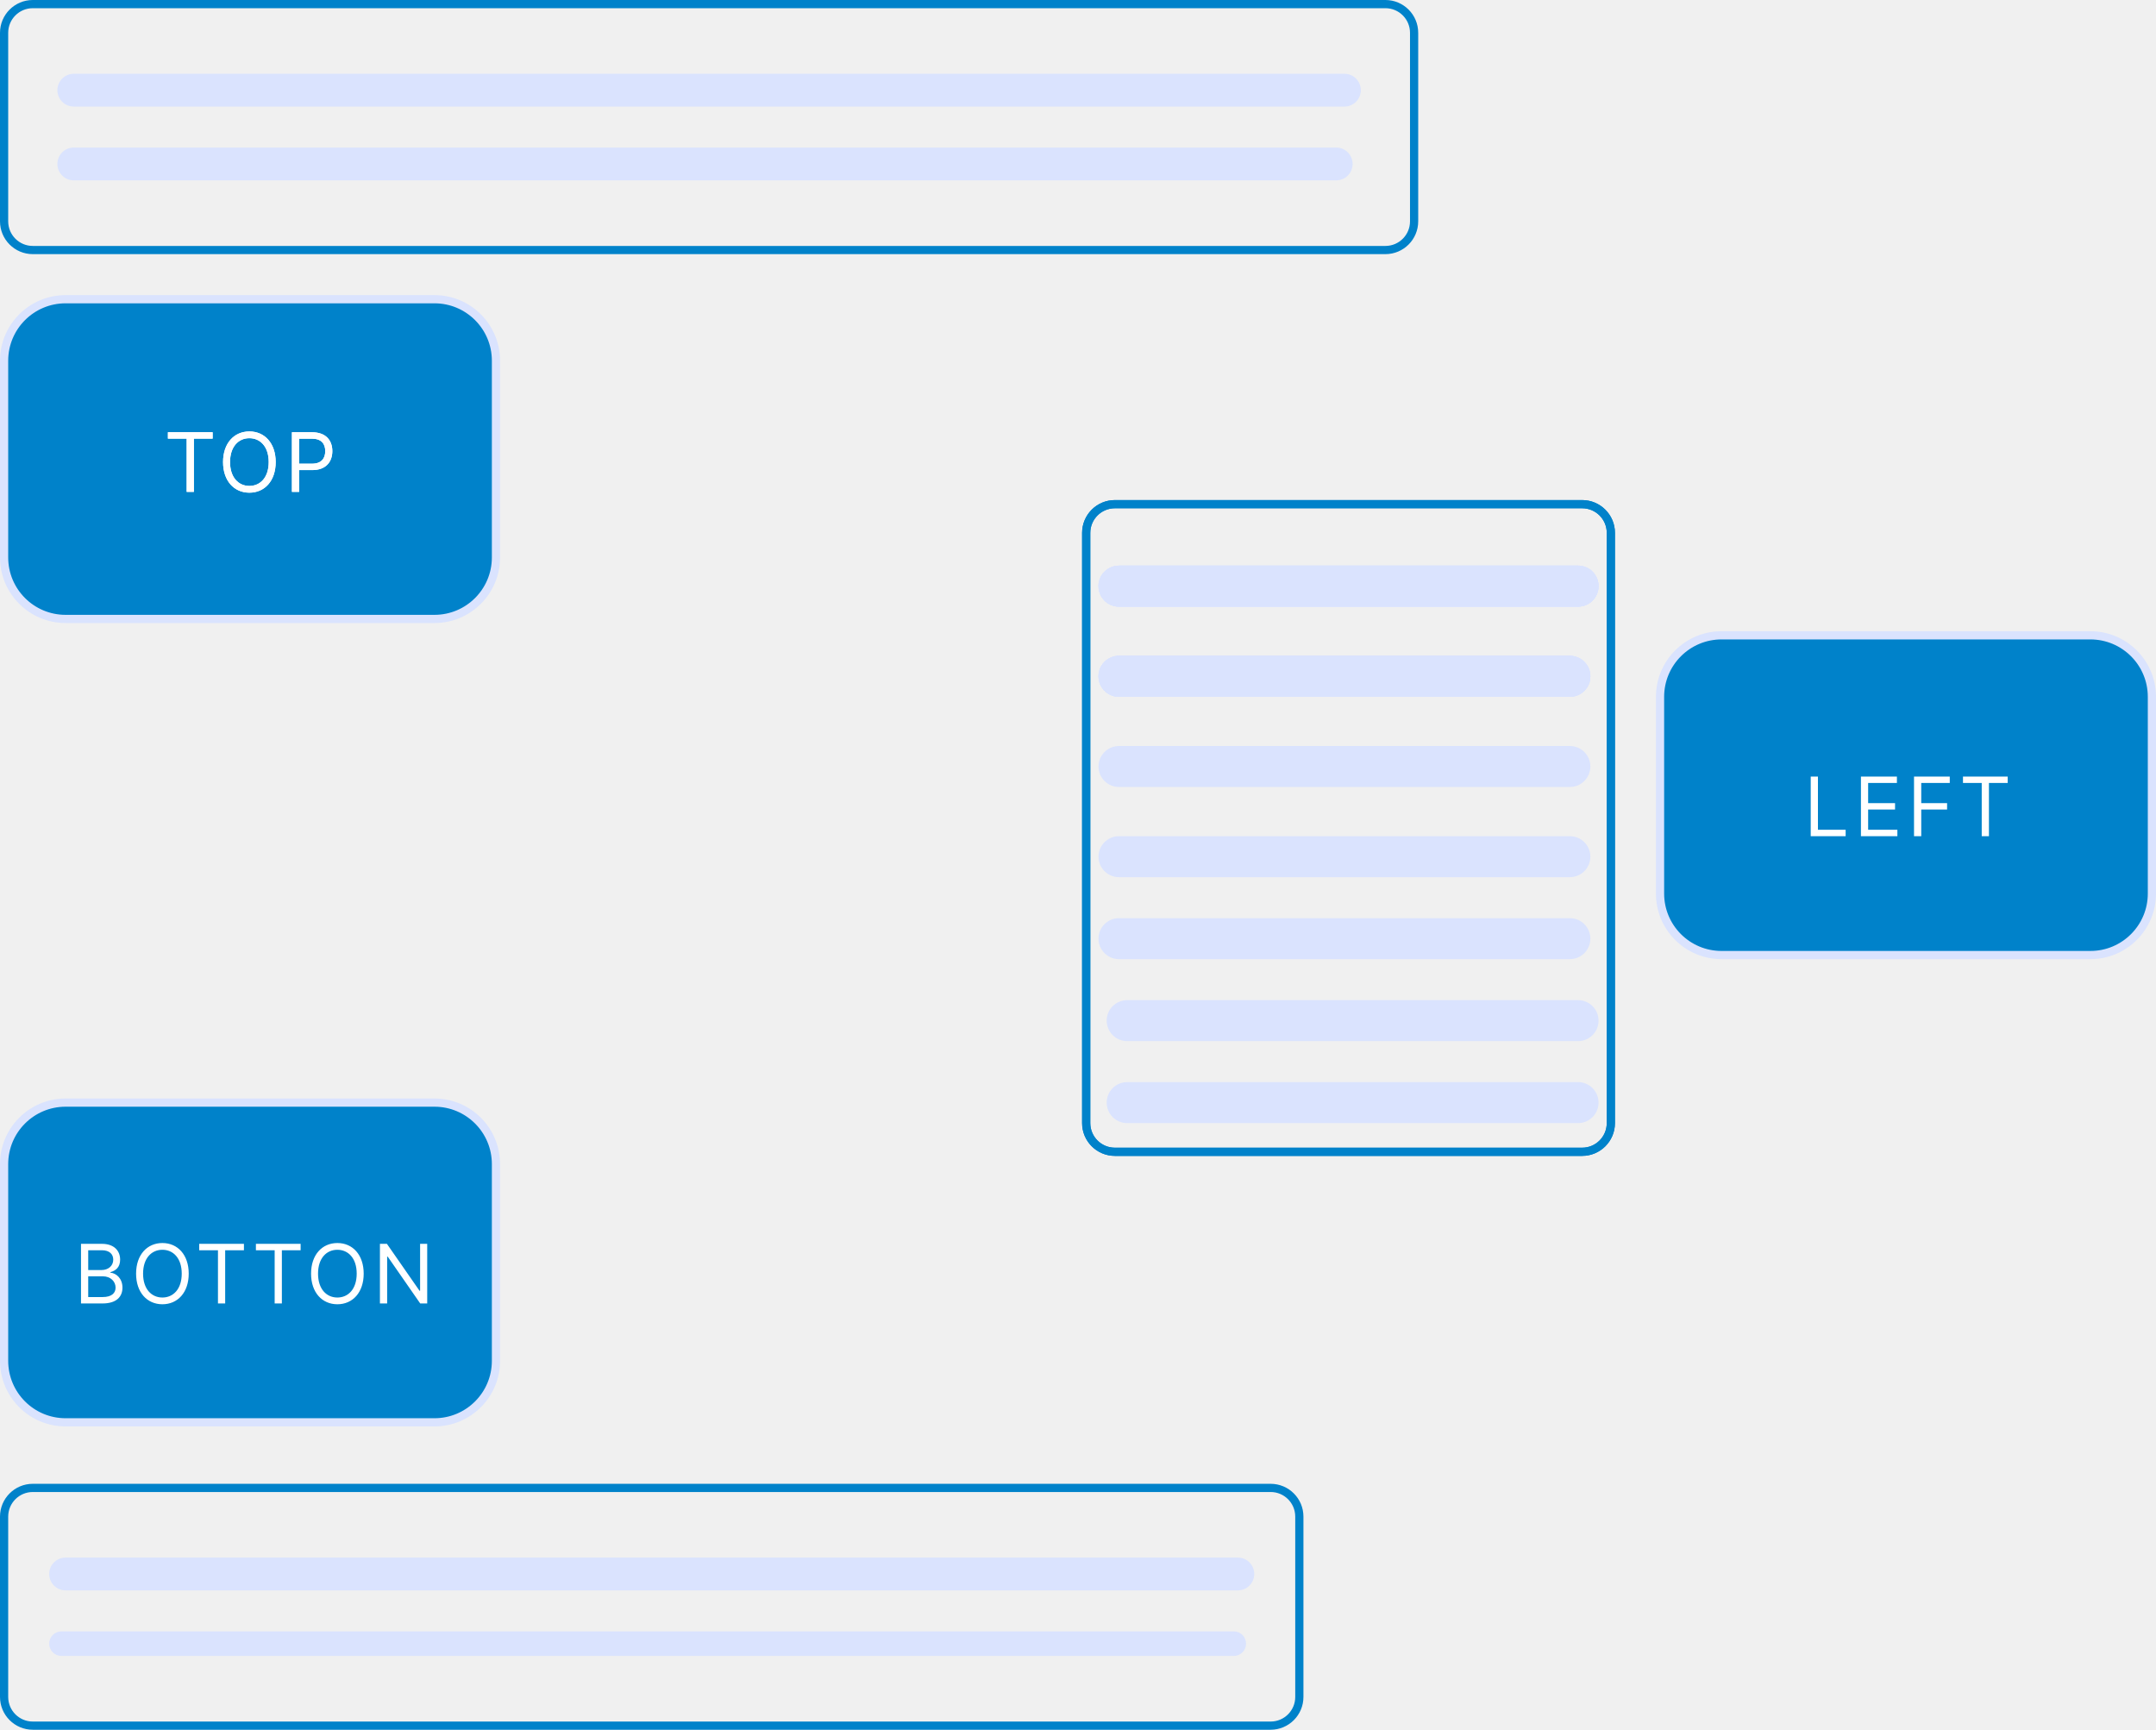
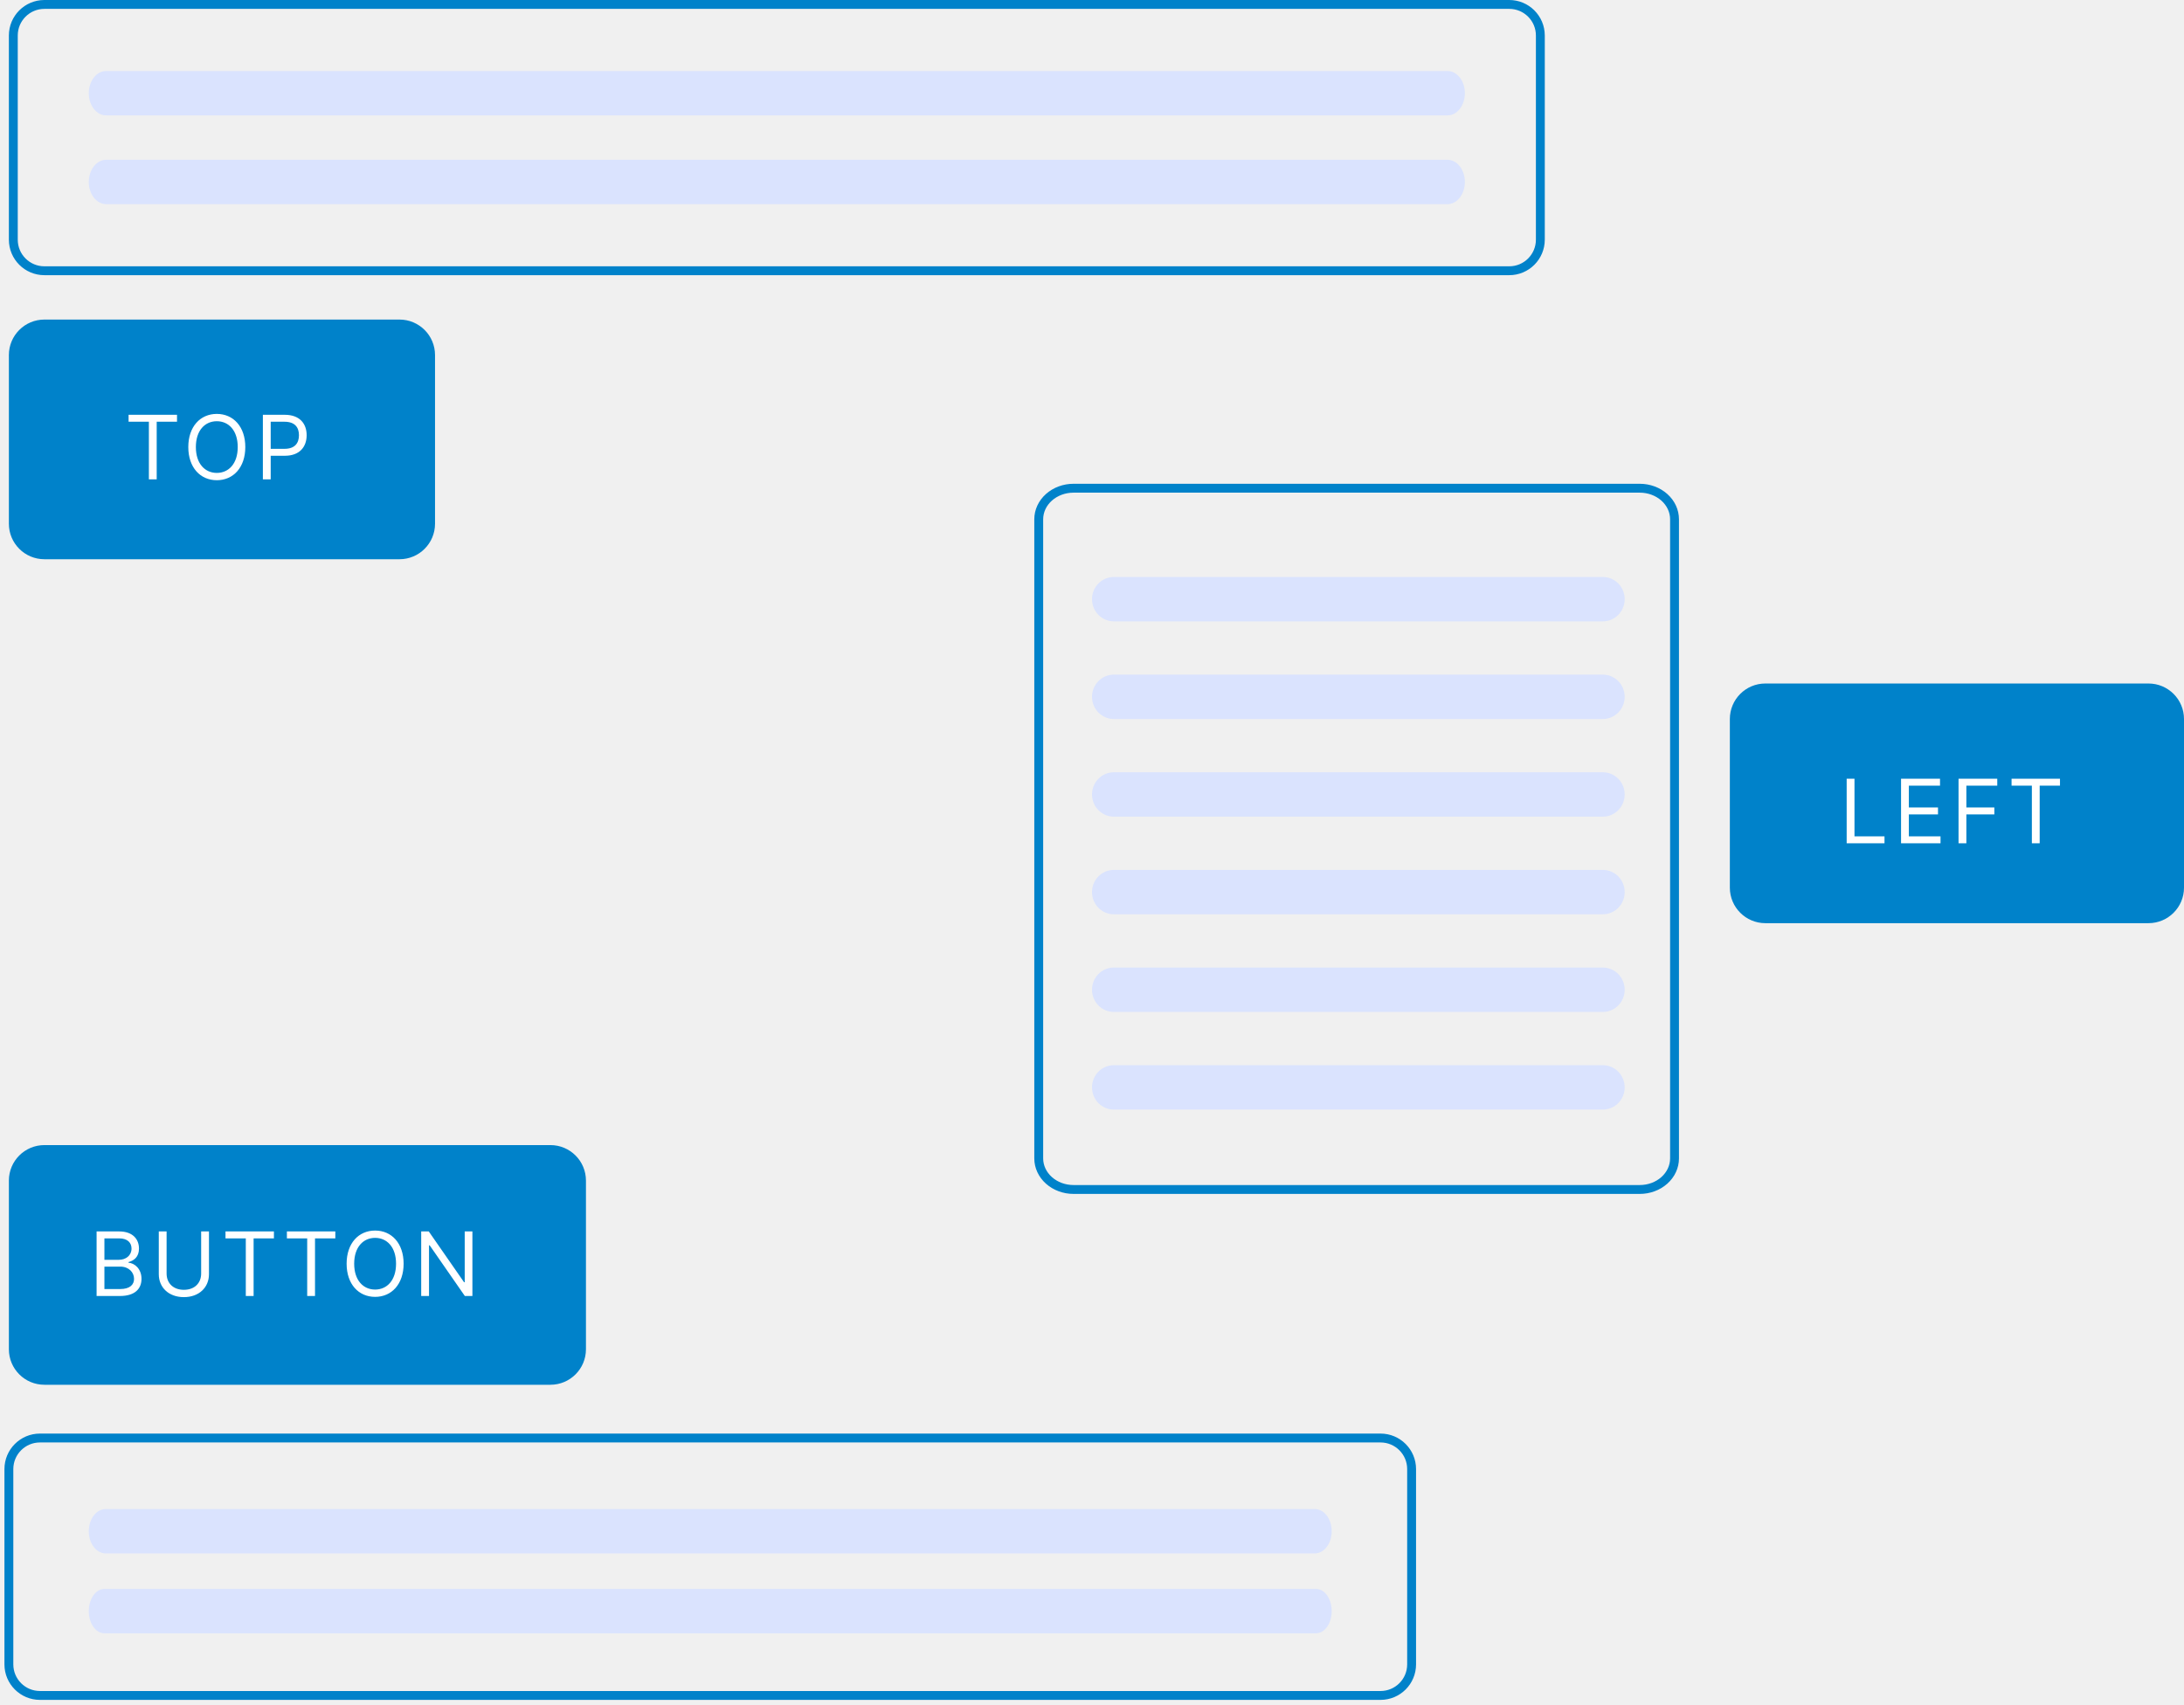
- <svg xmlns="http://www.w3.org/2000/svg" viewBox="0 0 263 211" fill="none">
-   <rect x=".5" y=".5" width="172" height="30" rx="3.5" stroke="#0082CA" />
-   <rect x="7" y="9" width="159" height="4" rx="2" fill="#DAE3FE" />
-   <rect x="7" y="18" width="158" height="4" rx="2" fill="#DAE3FE" />
-   <rect x="132.5" y="61.5" width="64" height="79" rx="3.5" stroke="#0082CA" />
-   <rect x="134" y="69" width="61" height="5" rx="2.5" fill="#DAE3FE" />
-   <rect x="134" y="80" width="60" height="5" rx="2.5" fill="#DAE3FE" />
-   <rect x="134" y="69" width="61" height="5" rx="2.5" fill="#DAE3FE" />
-   <rect x="134" y="80" width="60" height="5" rx="2.5" fill="#DAE3FE" />
-   <path d="M136 61.5h57a3.5 3.5 0 0 1 3.5 3.5v72a3.5 3.5 0 0 1-3.5 3.5h-57a3.5 3.5 0 0 1-3.5-3.5V65a3.5 3.5 0 0 1 3.5-3.5Z" stroke="#0082CA" />
-   <rect x="134" y="69" width="61" height="5" rx="2.5" fill="#DAE3FE" />
-   <rect x="134" y="80" width="60" height="5" rx="2.5" fill="#DAE3FE" />
-   <rect x="134" y="69" width="61" height="5" rx="2.5" fill="#DAE3FE" />
-   <rect x="134" y="80" width="60" height="5" rx="2.5" fill="#DAE3FE" />
-   <rect x="134" y="91" width="60" height="5" rx="2.5" fill="#DAE3FE" />
-   <rect x="134" y="102" width="60" height="5" rx="2.5" fill="#DAE3FE" />
-   <rect x="134" y="112" width="60" height="5" rx="2.5" fill="#DAE3FE" />
-   <rect x="135" y="122" width="60" height="5" rx="2.5" fill="#DAE3FE" />
-   <rect x="135" y="132" width="60" height="5" rx="2.5" fill="#DAE3FE" />
-   <rect x=".5" y="181.5" width="158" height="29" rx="3.5" stroke="#0082CA" />
-   <rect x="6" y="190" width="147" height="4" rx="2" fill="#DAE3FE" />
-   <rect x="6" y="199" width="146" height="3" rx="1.5" fill="#DAE3FE" />
-   <path d="M8 36.5h45a7.5 7.5 0 0 1 7.5 7.5v24a7.5 7.5 0 0 1-7.5 7.5H8A7.5 7.5 0 0 1 .5 68V44A7.5 7.5 0 0 1 8 36.5Z" fill="#0082CA" stroke="#DAE3FE" />
-   <path d="M20.483 53.508h2.287V60h.88v-6.492h2.288v-.78h-5.455v.78Zm13.147 2.856c0-2.301-1.35-3.736-3.21-3.736-1.86 0-3.21 1.434-3.21 3.736 0 2.3 1.35 3.735 3.21 3.735 1.86 0 3.21-1.434 3.21-3.735Zm-.852 0c0 1.889-1.037 2.912-2.358 2.912-1.32 0-2.358-1.023-2.358-2.912 0-1.89 1.037-2.912 2.358-2.912 1.321 0 2.358 1.022 2.358 2.912ZM35.611 60h.88v-2.656h1.592c1.694 0 2.457-1.03 2.457-2.316 0-1.285-.763-2.3-2.471-2.3H35.61V60Zm.88-3.438V53.51h1.55c1.182 0 1.633.646 1.633 1.52 0 .873-.451 1.533-1.62 1.533h-1.562Z" fill="#fff" />
-   <path d="M20.483 53.508h2.287V60h.88v-6.492h2.288v-.78h-5.455v.78Zm13.147 2.856c0-2.301-1.35-3.736-3.21-3.736-1.86 0-3.21 1.434-3.21 3.736 0 2.3 1.35 3.735 3.21 3.735 1.86 0 3.21-1.434 3.21-3.735Zm-.852 0c0 1.889-1.037 2.912-2.358 2.912-1.32 0-2.358-1.023-2.358-2.912 0-1.89 1.037-2.912 2.358-2.912 1.321 0 2.358 1.022 2.358 2.912ZM35.611 60h.88v-2.656h1.592c1.694 0 2.457-1.03 2.457-2.316 0-1.285-.763-2.3-2.471-2.3H35.61V60Zm.88-3.438V53.51h1.55c1.182 0 1.633.646 1.633 1.52 0 .873-.451 1.533-1.62 1.533h-1.562Z" fill="#fff" />
-   <path d="M210 77.5h45a7.5 7.5 0 0 1 7.5 7.5v24a7.5 7.5 0 0 1-7.5 7.5h-45a7.5 7.5 0 0 1-7.5-7.5V85a7.5 7.5 0 0 1 7.5-7.5ZM8 134.5h45a7.5 7.5 0 0 1 7.5 7.5v24a7.5 7.5 0 0 1-7.5 7.5H8A7.5 7.5 0 0 1 .5 166v-24a7.5 7.5 0 0 1 7.5-7.5Z" fill="#0082CA" stroke="#DAE3FE" />
-   <path d="M9.88 159h2.628c1.72 0 2.43-.838 2.43-1.932 0-1.15-.796-1.775-1.464-1.818v-.071c.625-.17 1.18-.582 1.18-1.52 0-1.065-.71-1.932-2.23-1.932H9.88V159Zm.881-.781v-2.529h1.79c.952 0 1.548.64 1.548 1.378 0 .639-.44 1.151-1.59 1.151H10.76Zm0-3.296v-2.414h1.662c.966 0 1.392.511 1.392 1.15 0 .767-.625 1.264-1.42 1.264H10.76Zm12.26.441c0-2.302-1.35-3.736-3.21-3.736-1.861 0-3.21 1.434-3.21 3.736 0 2.301 1.349 3.735 3.21 3.735 1.86 0 3.21-1.434 3.21-3.735Zm-.852 0c0 1.889-1.037 2.912-2.358 2.912-1.321 0-2.358-1.023-2.358-2.912 0-1.89 1.037-2.912 2.358-2.912 1.32 0 2.358 1.022 2.358 2.912Zm2.132-2.855h2.287V159h.88v-6.491h2.288v-.782H24.3v.782Zm6.916 0h2.287V159h.88v-6.491h2.288v-.782h-5.455v.782Zm13.148 2.855c0-2.302-1.35-3.736-3.21-3.736-1.861 0-3.21 1.434-3.21 3.736 0 2.301 1.349 3.735 3.21 3.735 1.86 0 3.21-1.434 3.21-3.735Zm-.853 0c0 1.889-1.037 2.912-2.358 2.912-1.32 0-2.358-1.023-2.358-2.912 0-1.89 1.038-2.912 2.358-2.912 1.321 0 2.358 1.022 2.358 2.912Zm8.6-3.637h-.866v5.725h-.07l-3.978-5.725h-.852V159h.88v-5.71h.071L51.26 159h.853v-7.273ZM220.881 102h4.261v-.781h-3.381v-6.492h-.88V102Zm6.125 0h4.446v-.781h-3.566v-2.472h3.282v-.781h-3.282v-2.457h3.509v-.782h-4.389V102Zm6.476 0h.881v-3.253h3.153v-.781h-3.153v-2.457h3.48v-.782h-4.361V102Zm5.972-6.492h2.287V102h.88v-6.492h2.287v-.78h-5.454v.78Z" fill="#fff" />
+ <svg xmlns="http://www.w3.org/2000/svg" fill="none" viewBox="0 0 246 192">
+   <path stroke="#0082CA" d="M155.5 162H4.5a3.5 3.5 0 0 0-3.5 3.5v22a3.5 3.5 0 0 0 3.5 3.5h151a3.5 3.5 0 0 0 3.5-3.5v-22a3.5 3.5 0 0 0-3.5-3.5Z" />
+   <path fill="#DAE3FE" d="M148.239 179H11.761c-.973 0-1.761 1.119-1.761 2.5s.788 2.5 1.761 2.5h136.478c.973 0 1.761-1.119 1.761-2.5s-.788-2.5-1.761-2.5Zm-.144-9H11.905c-1.052 0-1.905 1.119-1.905 2.5s.853 2.5 1.905 2.5h136.19c1.052 0 1.905-1.119 1.905-2.5s-.853-2.5-1.905-2.5Z" />
+   <rect width="65" height="27" x="1" y="129" fill="#0082CA" rx="4" />
+   <path fill="#fff" d="M10.88 146h2.628c1.72 0 2.43-.838 2.43-1.932 0-1.15-.796-1.775-1.464-1.818v-.071c.625-.17 1.18-.582 1.18-1.52 0-1.065-.71-1.932-2.23-1.932H10.88V146Zm.881-.781v-2.529h1.79c.952 0 1.548.64 1.548 1.378 0 .639-.44 1.151-1.59 1.151H11.76Zm0-3.296v-2.414h1.662c.966 0 1.392.511 1.392 1.15 0 .767-.625 1.264-1.42 1.264H11.76Zm10.896-3.196v4.745c0 1.065-.731 1.832-1.946 1.832-1.214 0-1.946-.767-1.946-1.832v-4.745h-.88v4.816c0 1.491 1.115 2.585 2.826 2.585 1.712 0 2.827-1.094 2.827-2.585v-4.816h-.88Zm2.742.782h2.287V146h.88v-6.491h2.288v-.782h-5.455v.782Zm6.916 0h2.287V146h.88v-6.491h2.288v-.782h-5.455v.782Zm13.147 2.855c0-2.302-1.35-3.736-3.21-3.736-1.86 0-3.21 1.434-3.21 3.736 0 2.301 1.35 3.735 3.21 3.735 1.86 0 3.21-1.434 3.21-3.735Zm-.852 0c0 1.889-1.037 2.912-2.358 2.912-1.32 0-2.358-1.023-2.358-2.912 0-1.89 1.037-2.912 2.358-2.912 1.321 0 2.358 1.022 2.358 2.912Zm8.6-3.637h-.866v5.725h-.071l-3.978-5.725h-.852V146h.88v-5.71h.072l3.963 5.71h.852v-7.273Z" />
+   <rect width="48" height="27" x="1" y="36" fill="#0082CA" rx="4" />
+   <path stroke="#0082CA" d="M170 .5H5A3.5 3.5 0 0 0 1.5 4v23A3.5 3.5 0 0 0 5 30.5h165a3.5 3.5 0 0 0 3.5-3.5V4A3.5 3.5 0 0 0 170 .5Z" />
+   <path fill="#DAE3FE" d="M163.05 8H11.95C10.873 8 10 9.12 10 10.5s.873 2.5 1.95 2.5h151.1c1.077 0 1.95-1.12 1.95-2.5s-.873-2.5-1.95-2.5Zm-.012 10H11.962C10.878 18 10 19.12 10 20.5s.878 2.5 1.962 2.5h151.076c1.084 0 1.962-1.12 1.962-2.5s-.878-2.5-1.962-2.5Z" />
+   <path fill="#fff" d="M14.483 47.508h2.287V54h.88v-6.492h2.288v-.78h-5.455v.78Zm13.147 2.856c0-2.301-1.35-3.736-3.21-3.736-1.86 0-3.21 1.434-3.21 3.736 0 2.3 1.35 3.735 3.21 3.735 1.86 0 3.21-1.434 3.21-3.735Zm-.852 0c0 1.889-1.037 2.912-2.358 2.912-1.32 0-2.358-1.023-2.358-2.912 0-1.89 1.037-2.912 2.358-2.912 1.321 0 2.358 1.022 2.358 2.912ZM29.611 54h.88v-2.656h1.592c1.694 0 2.457-1.03 2.457-2.316 0-1.285-.763-2.3-2.471-2.3H29.61V54Zm.88-3.438V47.51h1.55c1.182 0 1.633.646 1.633 1.52 0 .873-.451 1.533-1.62 1.533h-1.562Z" />
+   <path stroke="#0082CA" d="M120.916 55h63.783c1.039 0 2.035.369 2.769 1.025.735.657 1.147 1.547 1.147 2.475v72c0 .928-.412 1.818-1.147 2.475-.734.656-1.73 1.025-2.769 1.025h-63.783c-1.038 0-2.034-.369-2.769-1.025-.734-.657-1.147-1.547-1.147-2.475v-72c0-.928.413-1.819 1.147-2.475.735-.656 1.731-1.025 2.769-1.025Z" />
+   <path fill="#DAE3FE" d="M180.541 65h-55.082c-1.358 0-2.459 1.12-2.459 2.5s1.101 2.5 2.459 2.5h55.082c1.358 0 2.459-1.12 2.459-2.5s-1.101-2.5-2.459-2.5Zm0 11h-55.082c-1.358 0-2.459 1.12-2.459 2.5s1.101 2.5 2.459 2.5h55.082c1.358 0 2.459-1.12 2.459-2.5s-1.101-2.5-2.459-2.5Zm0 11h-55.082c-1.358 0-2.459 1.12-2.459 2.5s1.101 2.5 2.459 2.5h55.082c1.358 0 2.459-1.12 2.459-2.5s-1.101-2.5-2.459-2.5Zm0 11h-55.082c-1.358 0-2.459 1.12-2.459 2.5 0 1.381 1.101 2.5 2.459 2.5h55.082c1.358 0 2.459-1.119 2.459-2.5 0-1.38-1.101-2.5-2.459-2.5Zm0 11h-55.082c-1.358 0-2.459 1.119-2.459 2.5s1.101 2.5 2.459 2.5h55.082c1.358 0 2.459-1.119 2.459-2.5s-1.101-2.5-2.459-2.5Zm0 11h-55.082c-1.358 0-2.459 1.119-2.459 2.5s1.101 2.5 2.459 2.5h55.082c1.358 0 2.459-1.119 2.459-2.5s-1.101-2.5-2.459-2.5Z" />
+   <rect width="51.154" height="27" x="194.846" y="77" fill="#0082CA" rx="4" />
+   <path fill="#fff" d="M208.004 95h4.261v-.781h-3.381v-6.492h-.88V95Zm6.125 0h4.446v-.781h-3.566v-2.472h3.282v-.781h-3.282v-2.457h3.509v-.782h-4.389V95Zm6.476 0h.881v-3.253h3.153v-.781h-3.153v-2.457h3.48v-.782h-4.361V95Zm5.972-6.492h2.287V95h.88v-6.492h2.287v-.78h-5.454v.78Z" />
</svg>
